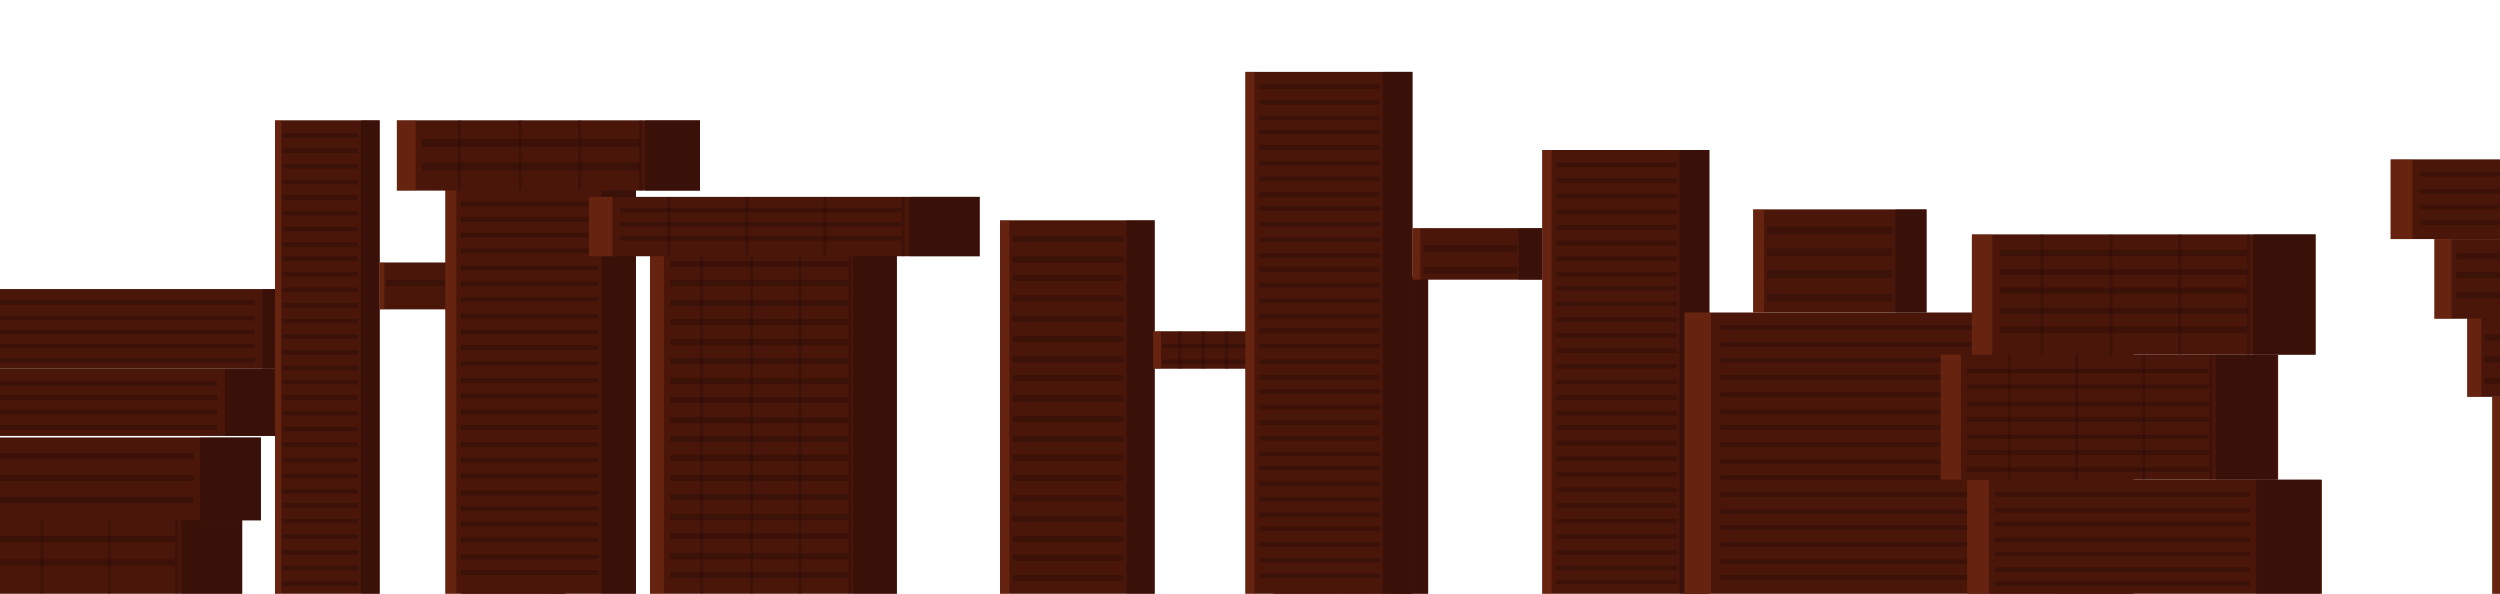
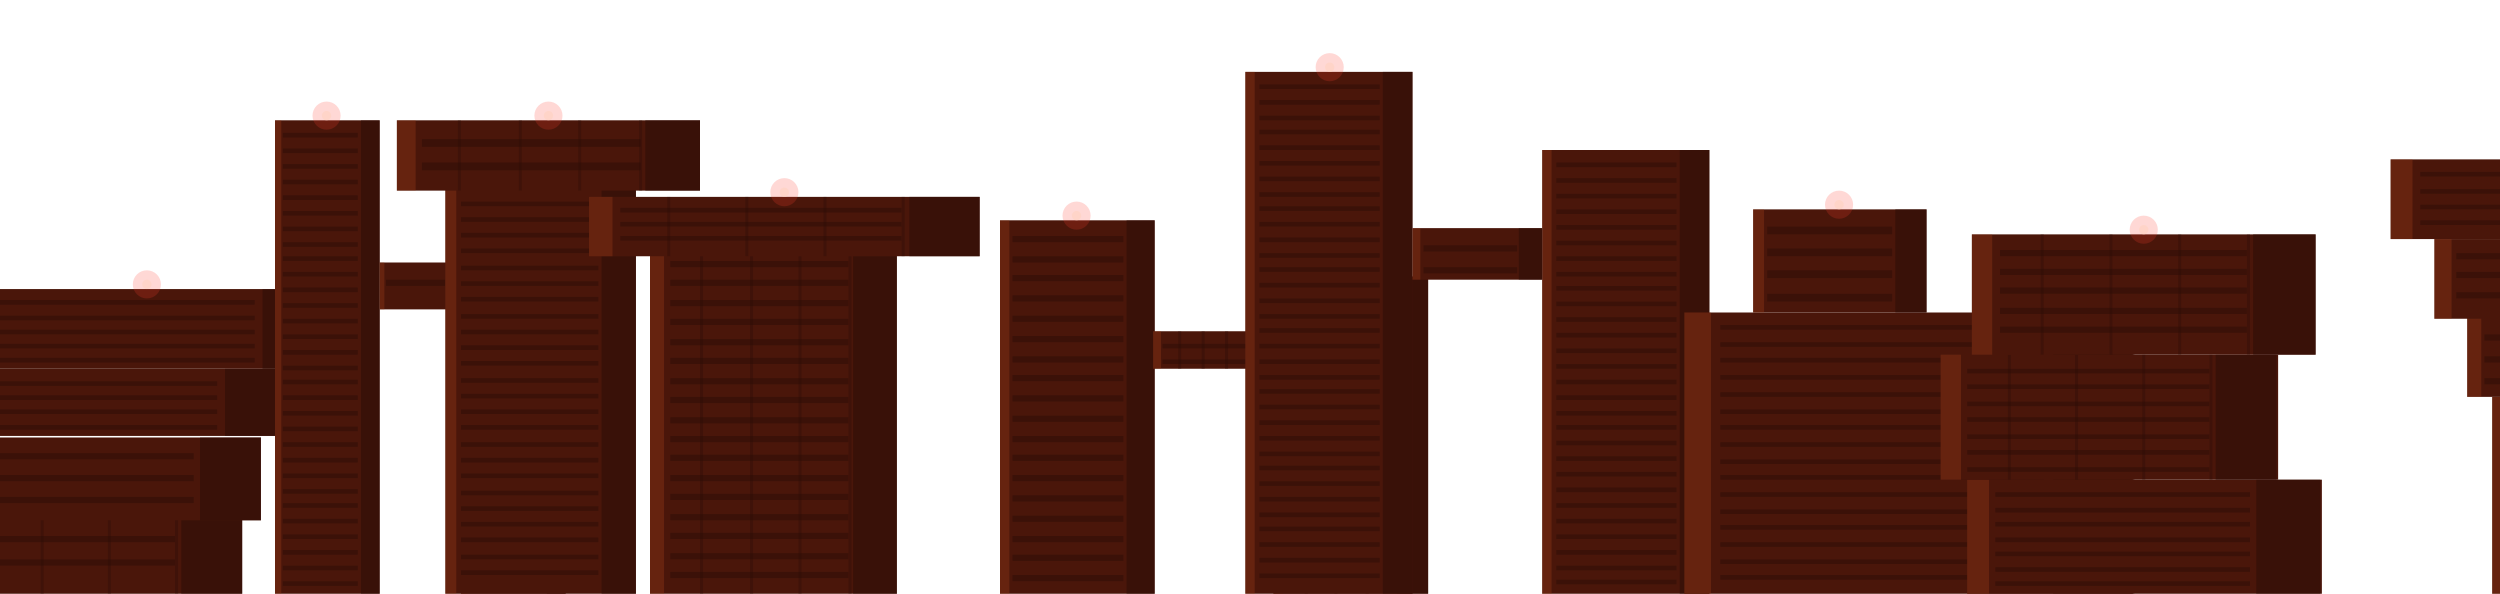
<svg xmlns="http://www.w3.org/2000/svg" width="1600" height="380" viewBox="0 0 1600 380" preserveAspectRatio="none">
  <rect x="-60" y="332" width="215" height="48" fill="#4a160a" />
  <rect x="116" y="332" width="39" height="48" fill="#2c0c05" opacity="0.55" />
  <rect x="-60" y="332" width="13" height="48" fill="#9a3c18" opacity="0.35" />
  <rect x="-43" y="343" width="155" height="4" fill="#2c0c05" opacity="0.50" />
  <rect x="-43" y="358" width="155" height="4" fill="#2c0c05" opacity="0.50" />
  <rect x="-17" y="332" width="2" height="48" fill="#2c0c05" opacity="0.35" />
  <rect x="26" y="332" width="2" height="48" fill="#2c0c05" opacity="0.35" />
  <rect x="69" y="332" width="2" height="48" fill="#2c0c05" opacity="0.35" />
  <rect x="112" y="332" width="2" height="48" fill="#2c0c05" opacity="0.35" />
  <rect x="-48" y="280" width="215" height="53" fill="#4a160a" />
  <rect x="128" y="280" width="39" height="53" fill="#2c0c05" opacity="0.55" />
  <rect x="-48" y="280" width="13" height="53" fill="#9a3c18" opacity="0.35" />
  <rect x="-31" y="290" width="155" height="4" fill="#2c0c05" opacity="0.50" />
  <rect x="-31" y="304" width="155" height="4" fill="#2c0c05" opacity="0.50" />
  <rect x="-31" y="318" width="155" height="4" fill="#2c0c05" opacity="0.50" />
  <rect x="-33" y="236" width="216" height="43" fill="#4a160a" />
  <rect x="144" y="236" width="39" height="43" fill="#2c0c05" opacity="0.55" />
  <rect x="-33" y="236" width="13" height="43" fill="#9a3c18" opacity="0.35" />
  <rect x="-16" y="244" width="155" height="3" fill="#2c0c05" opacity="0.50" />
  <rect x="-16" y="253" width="155" height="3" fill="#2c0c05" opacity="0.50" />
  <rect x="-16" y="262" width="155" height="3" fill="#2c0c05" opacity="0.50" />
  <rect x="-16" y="272" width="155" height="3" fill="#2c0c05" opacity="0.50" />
  <rect x="-22" y="185" width="232" height="51" fill="#4a160a" />
  <rect x="168" y="185" width="42" height="51" fill="#2c0c05" opacity="0.55" />
  <rect x="-22" y="185" width="14" height="51" fill="#9a3c18" opacity="0.35" />
  <rect x="-4" y="192" width="167" height="3" fill="#2c0c05" opacity="0.50" />
  <rect x="-4" y="202" width="167" height="3" fill="#2c0c05" opacity="0.50" />
  <rect x="-4" y="211" width="167" height="3" fill="#2c0c05" opacity="0.50" />
  <rect x="-4" y="220" width="167" height="3" fill="#2c0c05" opacity="0.50" />
  <rect x="-4" y="229" width="167" height="3" fill="#2c0c05" opacity="0.50" />
  <rect x="176" y="77" width="67" height="303" fill="#4a160a" />
  <rect x="231" y="77" width="12" height="303" fill="#2c0c05" opacity="0.55" />
  <rect x="176" y="77" width="4" height="303" fill="#9a3c18" opacity="0.35" />
  <rect x="181" y="85" width="48" height="3" fill="#2c0c05" opacity="0.50" />
  <rect x="181" y="95" width="48" height="3" fill="#2c0c05" opacity="0.50" />
  <rect x="181" y="105" width="48" height="3" fill="#2c0c05" opacity="0.50" />
  <rect x="181" y="115" width="48" height="3" fill="#2c0c05" opacity="0.50" />
  <rect x="181" y="125" width="48" height="3" fill="#2c0c05" opacity="0.50" />
  <rect x="181" y="135" width="48" height="3" fill="#2c0c05" opacity="0.50" />
  <rect x="181" y="145" width="48" height="3" fill="#2c0c05" opacity="0.50" />
  <rect x="181" y="155" width="48" height="3" fill="#2c0c05" opacity="0.50" />
  <rect x="181" y="164" width="48" height="3" fill="#2c0c05" opacity="0.50" />
  <rect x="181" y="174" width="48" height="3" fill="#2c0c05" opacity="0.50" />
  <rect x="181" y="184" width="48" height="3" fill="#2c0c05" opacity="0.50" />
  <rect x="181" y="194" width="48" height="3" fill="#2c0c05" opacity="0.50" />
  <rect x="181" y="204" width="48" height="3" fill="#2c0c05" opacity="0.50" />
  <rect x="181" y="214" width="48" height="3" fill="#2c0c05" opacity="0.50" />
  <rect x="181" y="224" width="48" height="3" fill="#2c0c05" opacity="0.50" />
  <rect x="181" y="234" width="48" height="3" fill="#2c0c05" opacity="0.50" />
  <rect x="181" y="243" width="48" height="3" fill="#2c0c05" opacity="0.50" />
  <rect x="181" y="253" width="48" height="3" fill="#2c0c05" opacity="0.50" />
  <rect x="181" y="263" width="48" height="3" fill="#2c0c05" opacity="0.50" />
  <rect x="181" y="273" width="48" height="3" fill="#2c0c05" opacity="0.50" />
  <rect x="181" y="283" width="48" height="3" fill="#2c0c05" opacity="0.50" />
  <rect x="181" y="293" width="48" height="3" fill="#2c0c05" opacity="0.50" />
  <rect x="181" y="303" width="48" height="3" fill="#2c0c05" opacity="0.50" />
  <rect x="181" y="313" width="48" height="3" fill="#2c0c05" opacity="0.50" />
  <rect x="181" y="322" width="48" height="3" fill="#2c0c05" opacity="0.50" />
  <rect x="181" y="332" width="48" height="3" fill="#2c0c05" opacity="0.50" />
  <rect x="181" y="342" width="48" height="3" fill="#2c0c05" opacity="0.50" />
  <rect x="181" y="352" width="48" height="3" fill="#2c0c05" opacity="0.50" />
  <rect x="181" y="362" width="48" height="3" fill="#2c0c05" opacity="0.50" />
  <rect x="181" y="372" width="48" height="3" fill="#2c0c05" opacity="0.50" />
  <rect x="295" y="123" width="67" height="257" fill="#4a160a" />
  <rect x="350" y="123" width="12" height="257" fill="#2c0c05" opacity="0.55" />
  <rect x="295" y="123" width="4" height="257" fill="#9a3c18" opacity="0.35" />
  <rect x="300" y="131" width="48" height="3" fill="#2c0c05" opacity="0.50" />
  <rect x="300" y="141" width="48" height="3" fill="#2c0c05" opacity="0.50" />
  <rect x="300" y="150" width="48" height="3" fill="#2c0c05" opacity="0.50" />
  <rect x="300" y="160" width="48" height="3" fill="#2c0c05" opacity="0.50" />
  <rect x="300" y="170" width="48" height="3" fill="#2c0c05" opacity="0.50" />
  <rect x="300" y="180" width="48" height="3" fill="#2c0c05" opacity="0.50" />
  <rect x="300" y="190" width="48" height="3" fill="#2c0c05" opacity="0.50" />
  <rect x="300" y="200" width="48" height="3" fill="#2c0c05" opacity="0.50" />
  <rect x="300" y="210" width="48" height="3" fill="#2c0c05" opacity="0.50" />
  <rect x="300" y="220" width="48" height="3" fill="#2c0c05" opacity="0.50" />
  <rect x="300" y="229" width="48" height="3" fill="#2c0c05" opacity="0.50" />
  <rect x="300" y="239" width="48" height="3" fill="#2c0c05" opacity="0.50" />
  <rect x="300" y="249" width="48" height="3" fill="#2c0c05" opacity="0.50" />
  <rect x="300" y="259" width="48" height="3" fill="#2c0c05" opacity="0.50" />
  <rect x="300" y="269" width="48" height="3" fill="#2c0c05" opacity="0.50" />
  <rect x="300" y="279" width="48" height="3" fill="#2c0c05" opacity="0.50" />
  <rect x="300" y="289" width="48" height="3" fill="#2c0c05" opacity="0.50" />
  <rect x="300" y="298" width="48" height="3" fill="#2c0c05" opacity="0.50" />
  <rect x="300" y="308" width="48" height="3" fill="#2c0c05" opacity="0.50" />
  <rect x="300" y="318" width="48" height="3" fill="#2c0c05" opacity="0.50" />
  <rect x="300" y="328" width="48" height="3" fill="#2c0c05" opacity="0.50" />
  <rect x="300" y="338" width="48" height="3" fill="#2c0c05" opacity="0.50" />
  <rect x="300" y="348" width="48" height="3" fill="#2c0c05" opacity="0.50" />
  <rect x="300" y="358" width="48" height="3" fill="#2c0c05" opacity="0.50" />
  <rect x="300" y="368" width="48" height="3" fill="#2c0c05" opacity="0.50" />
  <rect x="243" y="168" width="52" height="30" fill="#4a160a" />
  <rect x="286" y="168" width="9" height="30" fill="#2c0c05" opacity="0.55" />
  <rect x="243" y="168" width="3" height="30" fill="#9a3c18" opacity="0.35" />
  <rect x="247" y="179" width="38" height="4" fill="#2c0c05" opacity="0.50" />
  <rect x="285" y="100" width="122" height="280" fill="#4a160a" />
  <rect x="385" y="100" width="22" height="280" fill="#2c0c05" opacity="0.55" />
  <rect x="285" y="100" width="7" height="280" fill="#9a3c18" opacity="0.35" />
  <rect x="295" y="108" width="88" height="3" fill="#2c0c05" opacity="0.50" />
  <rect x="295" y="118" width="88" height="3" fill="#2c0c05" opacity="0.50" />
  <rect x="295" y="129" width="88" height="3" fill="#2c0c05" opacity="0.50" />
  <rect x="295" y="139" width="88" height="3" fill="#2c0c05" opacity="0.50" />
  <rect x="295" y="149" width="88" height="3" fill="#2c0c05" opacity="0.50" />
  <rect x="295" y="159" width="88" height="3" fill="#2c0c05" opacity="0.50" />
  <rect x="295" y="170" width="88" height="3" fill="#2c0c05" opacity="0.50" />
  <rect x="295" y="180" width="88" height="3" fill="#2c0c05" opacity="0.50" />
  <rect x="295" y="190" width="88" height="3" fill="#2c0c05" opacity="0.50" />
  <rect x="295" y="201" width="88" height="3" fill="#2c0c05" opacity="0.50" />
  <rect x="295" y="211" width="88" height="3" fill="#2c0c05" opacity="0.50" />
  <rect x="295" y="221" width="88" height="3" fill="#2c0c05" opacity="0.50" />
  <rect x="295" y="231" width="88" height="3" fill="#2c0c05" opacity="0.50" />
  <rect x="295" y="242" width="88" height="3" fill="#2c0c05" opacity="0.50" />
  <rect x="295" y="252" width="88" height="3" fill="#2c0c05" opacity="0.50" />
  <rect x="295" y="262" width="88" height="3" fill="#2c0c05" opacity="0.50" />
  <rect x="295" y="272" width="88" height="3" fill="#2c0c05" opacity="0.50" />
  <rect x="295" y="283" width="88" height="3" fill="#2c0c05" opacity="0.50" />
  <rect x="295" y="293" width="88" height="3" fill="#2c0c05" opacity="0.50" />
  <rect x="295" y="303" width="88" height="3" fill="#2c0c05" opacity="0.50" />
  <rect x="295" y="314" width="88" height="3" fill="#2c0c05" opacity="0.50" />
  <rect x="295" y="324" width="88" height="3" fill="#2c0c05" opacity="0.50" />
  <rect x="295" y="334" width="88" height="3" fill="#2c0c05" opacity="0.50" />
  <rect x="295" y="344" width="88" height="3" fill="#2c0c05" opacity="0.50" />
  <rect x="295" y="355" width="88" height="3" fill="#2c0c05" opacity="0.50" />
  <rect x="295" y="365" width="88" height="3" fill="#2c0c05" opacity="0.50" />
  <rect x="254" y="77" width="194" height="45" fill="#4a160a" />
  <rect x="413" y="77" width="35" height="45" fill="#2c0c05" opacity="0.55" />
  <rect x="254" y="77" width="12" height="45" fill="#9a3c18" opacity="0.35" />
  <rect x="270" y="89" width="140" height="5" fill="#2c0c05" opacity="0.50" />
  <rect x="270" y="104" width="140" height="5" fill="#2c0c05" opacity="0.50" />
  <rect x="293" y="77" width="2" height="45" fill="#2c0c05" opacity="0.35" />
  <rect x="332" y="77" width="2" height="45" fill="#2c0c05" opacity="0.35" />
  <rect x="370" y="77" width="2" height="45" fill="#2c0c05" opacity="0.35" />
  <rect x="409" y="77" width="2" height="45" fill="#2c0c05" opacity="0.35" />
  <rect x="416" y="144" width="158" height="236" fill="#4a160a" />
  <rect x="546" y="144" width="28" height="236" fill="#2c0c05" opacity="0.55" />
  <rect x="416" y="144" width="9" height="236" fill="#9a3c18" opacity="0.35" />
  <rect x="429" y="154" width="114" height="4" fill="#2c0c05" opacity="0.50" />
  <rect x="429" y="167" width="114" height="4" fill="#2c0c05" opacity="0.50" />
  <rect x="429" y="179" width="114" height="4" fill="#2c0c05" opacity="0.50" />
  <rect x="429" y="192" width="114" height="4" fill="#2c0c05" opacity="0.50" />
  <rect x="429" y="204" width="114" height="4" fill="#2c0c05" opacity="0.50" />
  <rect x="429" y="217" width="114" height="4" fill="#2c0c05" opacity="0.50" />
  <rect x="429" y="229" width="114" height="4" fill="#2c0c05" opacity="0.50" />
  <rect x="429" y="242" width="114" height="4" fill="#2c0c05" opacity="0.50" />
  <rect x="429" y="254" width="114" height="4" fill="#2c0c05" opacity="0.50" />
  <rect x="429" y="267" width="114" height="4" fill="#2c0c05" opacity="0.50" />
  <rect x="429" y="279" width="114" height="4" fill="#2c0c05" opacity="0.50" />
  <rect x="429" y="291" width="114" height="4" fill="#2c0c05" opacity="0.50" />
  <rect x="429" y="304" width="114" height="4" fill="#2c0c05" opacity="0.50" />
  <rect x="429" y="316" width="114" height="4" fill="#2c0c05" opacity="0.50" />
  <rect x="429" y="329" width="114" height="4" fill="#2c0c05" opacity="0.50" />
  <rect x="429" y="341" width="114" height="4" fill="#2c0c05" opacity="0.50" />
  <rect x="429" y="354" width="114" height="4" fill="#2c0c05" opacity="0.50" />
  <rect x="429" y="366" width="114" height="4" fill="#2c0c05" opacity="0.50" />
  <rect x="448" y="144" width="2" height="236" fill="#2c0c05" opacity="0.35" />
  <rect x="480" y="144" width="2" height="236" fill="#2c0c05" opacity="0.35" />
  <rect x="511" y="144" width="2" height="236" fill="#2c0c05" opacity="0.35" />
  <rect x="543" y="144" width="2" height="236" fill="#2c0c05" opacity="0.35" />
  <rect x="377" y="126" width="250" height="38" fill="#4a160a" />
  <rect x="582" y="126" width="45" height="38" fill="#2c0c05" opacity="0.55" />
  <rect x="377" y="126" width="15" height="38" fill="#9a3c18" opacity="0.35" />
  <rect x="397" y="133" width="180" height="3" fill="#2c0c05" opacity="0.50" />
  <rect x="397" y="142" width="180" height="3" fill="#2c0c05" opacity="0.50" />
  <rect x="397" y="151" width="180" height="3" fill="#2c0c05" opacity="0.50" />
  <rect x="427" y="126" width="2" height="38" fill="#2c0c05" opacity="0.35" />
  <rect x="477" y="126" width="2" height="38" fill="#2c0c05" opacity="0.35" />
  <rect x="527" y="126" width="2" height="38" fill="#2c0c05" opacity="0.35" />
  <rect x="577" y="126" width="2" height="38" fill="#2c0c05" opacity="0.35" />
  <rect x="640" y="141" width="99" height="239" fill="#4a160a" />
  <rect x="721" y="141" width="18" height="239" fill="#2c0c05" opacity="0.55" />
  <rect x="640" y="141" width="6" height="239" fill="#9a3c18" opacity="0.35" />
  <rect x="648" y="151" width="71" height="4" fill="#2c0c05" opacity="0.50" />
  <rect x="648" y="164" width="71" height="4" fill="#2c0c05" opacity="0.50" />
  <rect x="648" y="176" width="71" height="4" fill="#2c0c05" opacity="0.50" />
  <rect x="648" y="189" width="71" height="4" fill="#2c0c05" opacity="0.50" />
  <rect x="648" y="202" width="71" height="4" fill="#2c0c05" opacity="0.50" />
  <rect x="648" y="215" width="71" height="4" fill="#2c0c05" opacity="0.50" />
  <rect x="648" y="228" width="71" height="4" fill="#2c0c05" opacity="0.50" />
  <rect x="648" y="240" width="71" height="4" fill="#2c0c05" opacity="0.50" />
  <rect x="648" y="253" width="71" height="4" fill="#2c0c05" opacity="0.50" />
  <rect x="648" y="266" width="71" height="4" fill="#2c0c05" opacity="0.50" />
  <rect x="648" y="279" width="71" height="4" fill="#2c0c05" opacity="0.50" />
  <rect x="648" y="291" width="71" height="4" fill="#2c0c05" opacity="0.50" />
  <rect x="648" y="304" width="71" height="4" fill="#2c0c05" opacity="0.50" />
  <rect x="648" y="317" width="71" height="4" fill="#2c0c05" opacity="0.50" />
  <rect x="648" y="330" width="71" height="4" fill="#2c0c05" opacity="0.50" />
  <rect x="648" y="343" width="71" height="4" fill="#2c0c05" opacity="0.50" />
  <rect x="648" y="355" width="71" height="4" fill="#2c0c05" opacity="0.50" />
  <rect x="648" y="368" width="71" height="4" fill="#2c0c05" opacity="0.50" />
  <rect x="815" y="177" width="99" height="203" fill="#4a160a" />
  <rect x="896" y="177" width="18" height="203" fill="#2c0c05" opacity="0.55" />
  <rect x="815" y="177" width="6" height="203" fill="#9a3c18" opacity="0.35" />
  <rect x="823" y="187" width="71" height="4" fill="#2c0c05" opacity="0.50" />
  <rect x="823" y="201" width="71" height="4" fill="#2c0c05" opacity="0.50" />
  <rect x="823" y="215" width="71" height="4" fill="#2c0c05" opacity="0.50" />
  <rect x="823" y="228" width="71" height="4" fill="#2c0c05" opacity="0.50" />
  <rect x="823" y="242" width="71" height="4" fill="#2c0c05" opacity="0.50" />
  <rect x="823" y="255" width="71" height="4" fill="#2c0c05" opacity="0.50" />
  <rect x="823" y="269" width="71" height="4" fill="#2c0c05" opacity="0.50" />
  <rect x="823" y="282" width="71" height="4" fill="#2c0c05" opacity="0.50" />
  <rect x="823" y="296" width="71" height="4" fill="#2c0c05" opacity="0.50" />
  <rect x="823" y="310" width="71" height="4" fill="#2c0c05" opacity="0.50" />
  <rect x="823" y="323" width="71" height="4" fill="#2c0c05" opacity="0.50" />
  <rect x="823" y="337" width="71" height="4" fill="#2c0c05" opacity="0.50" />
  <rect x="823" y="350" width="71" height="4" fill="#2c0c05" opacity="0.50" />
  <rect x="823" y="364" width="71" height="4" fill="#2c0c05" opacity="0.50" />
  <rect x="835" y="177" width="2" height="203" fill="#2c0c05" opacity="0.35" />
  <rect x="854" y="177" width="2" height="203" fill="#2c0c05" opacity="0.35" />
  <rect x="874" y="177" width="2" height="203" fill="#2c0c05" opacity="0.35" />
  <rect x="894" y="177" width="2" height="203" fill="#2c0c05" opacity="0.35" />
  <rect x="738" y="212" width="77" height="24" fill="#4a160a" />
  <rect x="801" y="212" width="14" height="24" fill="#2c0c05" opacity="0.55" />
  <rect x="738" y="212" width="5" height="24" fill="#9a3c18" opacity="0.35" />
  <rect x="744" y="220" width="55" height="3" fill="#2c0c05" opacity="0.50" />
  <rect x="744" y="230" width="55" height="3" fill="#2c0c05" opacity="0.50" />
  <rect x="754" y="212" width="2" height="24" fill="#2c0c05" opacity="0.35" />
  <rect x="769" y="212" width="2" height="24" fill="#2c0c05" opacity="0.35" />
  <rect x="784" y="212" width="2" height="24" fill="#2c0c05" opacity="0.35" />
  <rect x="800" y="212" width="2" height="24" fill="#2c0c05" opacity="0.35" />
  <rect x="797" y="46" width="107" height="334" fill="#4a160a" />
  <rect x="885" y="46" width="19" height="334" fill="#2c0c05" opacity="0.55" />
  <rect x="797" y="46" width="6" height="334" fill="#9a3c18" opacity="0.35" />
  <rect x="806" y="54" width="77" height="3" fill="#2c0c05" opacity="0.50" />
  <rect x="806" y="64" width="77" height="3" fill="#2c0c05" opacity="0.50" />
  <rect x="806" y="74" width="77" height="3" fill="#2c0c05" opacity="0.50" />
  <rect x="806" y="83" width="77" height="3" fill="#2c0c05" opacity="0.50" />
  <rect x="806" y="93" width="77" height="3" fill="#2c0c05" opacity="0.50" />
  <rect x="806" y="103" width="77" height="3" fill="#2c0c05" opacity="0.50" />
  <rect x="806" y="113" width="77" height="3" fill="#2c0c05" opacity="0.50" />
  <rect x="806" y="123" width="77" height="3" fill="#2c0c05" opacity="0.50" />
  <rect x="806" y="132" width="77" height="3" fill="#2c0c05" opacity="0.50" />
  <rect x="806" y="142" width="77" height="3" fill="#2c0c05" opacity="0.50" />
  <rect x="806" y="152" width="77" height="3" fill="#2c0c05" opacity="0.50" />
  <rect x="806" y="162" width="77" height="3" fill="#2c0c05" opacity="0.50" />
  <rect x="806" y="171" width="77" height="3" fill="#2c0c05" opacity="0.50" />
  <rect x="806" y="181" width="77" height="3" fill="#2c0c05" opacity="0.50" />
  <rect x="806" y="191" width="77" height="3" fill="#2c0c05" opacity="0.50" />
  <rect x="806" y="201" width="77" height="3" fill="#2c0c05" opacity="0.50" />
  <rect x="806" y="210" width="77" height="3" fill="#2c0c05" opacity="0.50" />
  <rect x="806" y="220" width="77" height="3" fill="#2c0c05" opacity="0.50" />
  <rect x="806" y="230" width="77" height="3" fill="#2c0c05" opacity="0.50" />
  <rect x="806" y="240" width="77" height="3" fill="#2c0c05" opacity="0.50" />
  <rect x="806" y="249" width="77" height="3" fill="#2c0c05" opacity="0.50" />
  <rect x="806" y="259" width="77" height="3" fill="#2c0c05" opacity="0.50" />
  <rect x="806" y="269" width="77" height="3" fill="#2c0c05" opacity="0.50" />
  <rect x="806" y="279" width="77" height="3" fill="#2c0c05" opacity="0.50" />
  <rect x="806" y="289" width="77" height="3" fill="#2c0c05" opacity="0.50" />
  <rect x="806" y="298" width="77" height="3" fill="#2c0c05" opacity="0.50" />
  <rect x="806" y="308" width="77" height="3" fill="#2c0c05" opacity="0.50" />
  <rect x="806" y="318" width="77" height="3" fill="#2c0c05" opacity="0.50" />
  <rect x="806" y="328" width="77" height="3" fill="#2c0c05" opacity="0.50" />
  <rect x="806" y="337" width="77" height="3" fill="#2c0c05" opacity="0.50" />
  <rect x="806" y="347" width="77" height="3" fill="#2c0c05" opacity="0.50" />
  <rect x="806" y="357" width="77" height="3" fill="#2c0c05" opacity="0.50" />
  <rect x="806" y="367" width="77" height="3" fill="#2c0c05" opacity="0.50" />
  <rect x="987" y="96" width="107" height="284" fill="#4a160a" />
  <rect x="1075" y="96" width="19" height="284" fill="#2c0c05" opacity="0.55" />
  <rect x="987" y="96" width="6" height="284" fill="#9a3c18" opacity="0.35" />
  <rect x="996" y="104" width="77" height="3" fill="#2c0c05" opacity="0.50" />
  <rect x="996" y="114" width="77" height="3" fill="#2c0c05" opacity="0.50" />
  <rect x="996" y="124" width="77" height="3" fill="#2c0c05" opacity="0.50" />
  <rect x="996" y="134" width="77" height="3" fill="#2c0c05" opacity="0.50" />
  <rect x="996" y="144" width="77" height="3" fill="#2c0c05" opacity="0.50" />
  <rect x="996" y="154" width="77" height="3" fill="#2c0c05" opacity="0.50" />
  <rect x="996" y="164" width="77" height="3" fill="#2c0c05" opacity="0.50" />
  <rect x="996" y="174" width="77" height="3" fill="#2c0c05" opacity="0.50" />
  <rect x="996" y="183" width="77" height="3" fill="#2c0c05" opacity="0.50" />
  <rect x="996" y="193" width="77" height="3" fill="#2c0c05" opacity="0.50" />
  <rect x="996" y="203" width="77" height="3" fill="#2c0c05" opacity="0.50" />
  <rect x="996" y="213" width="77" height="3" fill="#2c0c05" opacity="0.50" />
  <rect x="996" y="223" width="77" height="3" fill="#2c0c05" opacity="0.50" />
  <rect x="996" y="233" width="77" height="3" fill="#2c0c05" opacity="0.50" />
  <rect x="996" y="243" width="77" height="3" fill="#2c0c05" opacity="0.50" />
  <rect x="996" y="253" width="77" height="3" fill="#2c0c05" opacity="0.50" />
  <rect x="996" y="263" width="77" height="3" fill="#2c0c05" opacity="0.50" />
  <rect x="996" y="272" width="77" height="3" fill="#2c0c05" opacity="0.50" />
  <rect x="996" y="282" width="77" height="3" fill="#2c0c05" opacity="0.50" />
  <rect x="996" y="292" width="77" height="3" fill="#2c0c05" opacity="0.50" />
  <rect x="996" y="302" width="77" height="3" fill="#2c0c05" opacity="0.50" />
  <rect x="996" y="312" width="77" height="3" fill="#2c0c05" opacity="0.50" />
  <rect x="996" y="322" width="77" height="3" fill="#2c0c05" opacity="0.50" />
  <rect x="996" y="332" width="77" height="3" fill="#2c0c05" opacity="0.50" />
  <rect x="996" y="342" width="77" height="3" fill="#2c0c05" opacity="0.50" />
  <rect x="996" y="352" width="77" height="3" fill="#2c0c05" opacity="0.50" />
  <rect x="996" y="362" width="77" height="3" fill="#2c0c05" opacity="0.50" />
  <rect x="996" y="371" width="77" height="3" fill="#2c0c05" opacity="0.50" />
  <rect x="904" y="146" width="83" height="33" fill="#4a160a" />
  <rect x="972" y="146" width="15" height="33" fill="#2c0c05" opacity="0.55" />
  <rect x="904" y="146" width="5" height="33" fill="#9a3c18" opacity="0.35" />
  <rect x="911" y="157" width="60" height="4" fill="#2c0c05" opacity="0.50" />
  <rect x="911" y="171" width="60" height="4" fill="#2c0c05" opacity="0.50" />
  <rect x="1078" y="200" width="287" height="180" fill="#4a160a" />
  <rect x="1314" y="200" width="52" height="180" fill="#2c0c05" opacity="0.55" />
  <rect x="1078" y="200" width="17" height="180" fill="#9a3c18" opacity="0.35" />
  <rect x="1101" y="208" width="207" height="3" fill="#2c0c05" opacity="0.50" />
  <rect x="1101" y="219" width="207" height="3" fill="#2c0c05" opacity="0.50" />
  <rect x="1101" y="229" width="207" height="3" fill="#2c0c05" opacity="0.50" />
  <rect x="1101" y="240" width="207" height="3" fill="#2c0c05" opacity="0.50" />
  <rect x="1101" y="251" width="207" height="3" fill="#2c0c05" opacity="0.50" />
  <rect x="1101" y="262" width="207" height="3" fill="#2c0c05" opacity="0.50" />
  <rect x="1101" y="272" width="207" height="3" fill="#2c0c05" opacity="0.50" />
  <rect x="1101" y="283" width="207" height="3" fill="#2c0c05" opacity="0.50" />
  <rect x="1101" y="294" width="207" height="3" fill="#2c0c05" opacity="0.50" />
  <rect x="1101" y="304" width="207" height="3" fill="#2c0c05" opacity="0.50" />
  <rect x="1101" y="315" width="207" height="3" fill="#2c0c05" opacity="0.50" />
  <rect x="1101" y="326" width="207" height="3" fill="#2c0c05" opacity="0.50" />
  <rect x="1101" y="336" width="207" height="3" fill="#2c0c05" opacity="0.50" />
  <rect x="1101" y="347" width="207" height="3" fill="#2c0c05" opacity="0.50" />
  <rect x="1101" y="358" width="207" height="3" fill="#2c0c05" opacity="0.50" />
  <rect x="1101" y="368" width="207" height="3" fill="#2c0c05" opacity="0.50" />
  <rect x="1122" y="134" width="111" height="66" fill="#4a160a" />
  <rect x="1213" y="134" width="20" height="66" fill="#2c0c05" opacity="0.55" />
  <rect x="1122" y="134" width="7" height="66" fill="#9a3c18" opacity="0.35" />
  <rect x="1131" y="145" width="80" height="5" fill="#2c0c05" opacity="0.50" />
  <rect x="1131" y="159" width="80" height="5" fill="#2c0c05" opacity="0.50" />
  <rect x="1131" y="173" width="80" height="5" fill="#2c0c05" opacity="0.50" />
  <rect x="1131" y="188" width="80" height="5" fill="#2c0c05" opacity="0.50" />
  <rect x="1259" y="307" width="227" height="73" fill="#4a160a" />
  <rect x="1444" y="307" width="41" height="73" fill="#2c0c05" opacity="0.55" />
  <rect x="1259" y="307" width="14" height="73" fill="#9a3c18" opacity="0.35" />
  <rect x="1277" y="315" width="163" height="3" fill="#2c0c05" opacity="0.50" />
  <rect x="1277" y="325" width="163" height="3" fill="#2c0c05" opacity="0.50" />
  <rect x="1277" y="334" width="163" height="3" fill="#2c0c05" opacity="0.50" />
  <rect x="1277" y="344" width="163" height="3" fill="#2c0c05" opacity="0.50" />
  <rect x="1277" y="353" width="163" height="3" fill="#2c0c05" opacity="0.50" />
  <rect x="1277" y="363" width="163" height="3" fill="#2c0c05" opacity="0.50" />
  <rect x="1277" y="372" width="163" height="3" fill="#2c0c05" opacity="0.50" />
  <rect x="1242" y="227" width="216" height="80" fill="#4a160a" />
  <rect x="1418" y="227" width="39" height="80" fill="#2c0c05" opacity="0.55" />
  <rect x="1242" y="227" width="13" height="80" fill="#9a3c18" opacity="0.35" />
  <rect x="1259" y="236" width="155" height="3" fill="#2c0c05" opacity="0.50" />
  <rect x="1259" y="246" width="155" height="3" fill="#2c0c05" opacity="0.50" />
  <rect x="1259" y="257" width="155" height="3" fill="#2c0c05" opacity="0.50" />
  <rect x="1259" y="267" width="155" height="3" fill="#2c0c05" opacity="0.50" />
  <rect x="1259" y="278" width="155" height="3" fill="#2c0c05" opacity="0.50" />
  <rect x="1259" y="288" width="155" height="3" fill="#2c0c05" opacity="0.50" />
  <rect x="1259" y="299" width="155" height="3" fill="#2c0c05" opacity="0.50" />
  <rect x="1285" y="227" width="2" height="80" fill="#2c0c05" opacity="0.35" />
  <rect x="1328" y="227" width="2" height="80" fill="#2c0c05" opacity="0.35" />
  <rect x="1371" y="227" width="2" height="80" fill="#2c0c05" opacity="0.35" />
  <rect x="1414" y="227" width="2" height="80" fill="#2c0c05" opacity="0.35" />
  <rect x="1262" y="150" width="220" height="77" fill="#4a160a" />
  <rect x="1442" y="150" width="40" height="77" fill="#2c0c05" opacity="0.55" />
  <rect x="1262" y="150" width="13" height="77" fill="#9a3c18" opacity="0.35" />
  <rect x="1280" y="160" width="158" height="4" fill="#2c0c05" opacity="0.50" />
  <rect x="1280" y="172" width="158" height="4" fill="#2c0c05" opacity="0.50" />
  <rect x="1280" y="184" width="158" height="4" fill="#2c0c05" opacity="0.50" />
  <rect x="1280" y="197" width="158" height="4" fill="#2c0c05" opacity="0.50" />
  <rect x="1280" y="209" width="158" height="4" fill="#2c0c05" opacity="0.50" />
  <rect x="1306" y="150" width="2" height="77" fill="#2c0c05" opacity="0.35" />
  <rect x="1350" y="150" width="2" height="77" fill="#2c0c05" opacity="0.35" />
  <rect x="1394" y="150" width="2" height="77" fill="#2c0c05" opacity="0.35" />
  <rect x="1438" y="150" width="2" height="77" fill="#2c0c05" opacity="0.35" />
  <rect x="1595" y="254" width="109" height="126" fill="#4a160a" />
  <rect x="1685" y="254" width="20" height="126" fill="#2c0c05" opacity="0.55" />
  <rect x="1595" y="254" width="7" height="126" fill="#9a3c18" opacity="0.35" />
  <rect x="1604" y="262" width="79" height="3" fill="#2c0c05" opacity="0.50" />
  <rect x="1604" y="271" width="79" height="3" fill="#2c0c05" opacity="0.50" />
  <rect x="1604" y="281" width="79" height="3" fill="#2c0c05" opacity="0.50" />
  <rect x="1604" y="291" width="79" height="3" fill="#2c0c05" opacity="0.50" />
  <rect x="1604" y="301" width="79" height="3" fill="#2c0c05" opacity="0.50" />
  <rect x="1604" y="311" width="79" height="3" fill="#2c0c05" opacity="0.50" />
  <rect x="1604" y="321" width="79" height="3" fill="#2c0c05" opacity="0.50" />
  <rect x="1604" y="331" width="79" height="3" fill="#2c0c05" opacity="0.50" />
  <rect x="1604" y="340" width="79" height="3" fill="#2c0c05" opacity="0.50" />
  <rect x="1604" y="350" width="79" height="3" fill="#2c0c05" opacity="0.50" />
  <rect x="1604" y="360" width="79" height="3" fill="#2c0c05" opacity="0.50" />
  <rect x="1604" y="370" width="79" height="3" fill="#2c0c05" opacity="0.50" />
  <rect x="1617" y="254" width="2" height="126" fill="#2c0c05" opacity="0.35" />
  <rect x="1639" y="254" width="2" height="126" fill="#2c0c05" opacity="0.35" />
  <rect x="1661" y="254" width="2" height="126" fill="#2c0c05" opacity="0.35" />
  <rect x="1683" y="254" width="2" height="126" fill="#2c0c05" opacity="0.35" />
  <rect x="1579" y="203" width="142" height="51" fill="#4a160a" />
  <rect x="1696" y="203" width="26" height="51" fill="#2c0c05" opacity="0.55" />
  <rect x="1579" y="203" width="9" height="51" fill="#9a3c18" opacity="0.35" />
  <rect x="1590" y="214" width="102" height="4" fill="#2c0c05" opacity="0.50" />
  <rect x="1590" y="228" width="102" height="4" fill="#2c0c05" opacity="0.50" />
  <rect x="1590" y="242" width="102" height="4" fill="#2c0c05" opacity="0.50" />
  <rect x="1558" y="153" width="185" height="51" fill="#4a160a" />
  <rect x="1709" y="153" width="33" height="51" fill="#2c0c05" opacity="0.55" />
  <rect x="1558" y="153" width="11" height="51" fill="#9a3c18" opacity="0.35" />
  <rect x="1572" y="162" width="133" height="4" fill="#2c0c05" opacity="0.50" />
  <rect x="1572" y="174" width="133" height="4" fill="#2c0c05" opacity="0.50" />
  <rect x="1572" y="187" width="133" height="4" fill="#2c0c05" opacity="0.50" />
  <rect x="1530" y="102" width="240" height="51" fill="#4a160a" />
  <rect x="1727" y="102" width="43" height="51" fill="#2c0c05" opacity="0.55" />
  <rect x="1530" y="102" width="14" height="51" fill="#9a3c18" opacity="0.35" />
  <rect x="1549" y="110" width="173" height="3" fill="#2c0c05" opacity="0.50" />
  <rect x="1549" y="121" width="173" height="3" fill="#2c0c05" opacity="0.50" />
  <rect x="1549" y="131" width="173" height="3" fill="#2c0c05" opacity="0.50" />
  <rect x="1549" y="141" width="173" height="3" fill="#2c0c05" opacity="0.50" />
+   <circle cx="94" cy="182" r="9" fill="#ff3b2f" opacity="0.2">
+     <animate attributeName="opacity" values="0.05;0.6;0.05" dur="2.2s" begin="-1.8s" repeatCount="indefinite" />
+   </circle>
+   <circle cx="94" cy="182" r="3" fill="#ffd2c0" opacity="0.6">
+     <animate attributeName="opacity" values="0.1;1;0.1" dur="2.2s" begin="-1.8s" repeatCount="indefinite" />
+   </circle>
+   <circle cx="209" cy="74" r="9" fill="#ff3b2f" opacity="0.2">
+     <animate attributeName="opacity" values="0.05;0.6;0.05" dur="1.9s" begin="-1.5s" repeatCount="indefinite" />
+   </circle>
+   <circle cx="209" cy="74" r="3" fill="#ffd2c0" opacity="0.6">
+     <animate attributeName="opacity" values="0.1;1;0.1" dur="1.9s" begin="-1.5s" repeatCount="indefinite" />
+   </circle>
+   <circle cx="351" cy="74" r="9" fill="#ff3b2f" opacity="0.2">
+     <animate attributeName="opacity" values="0.05;0.6;0.05" dur="2.2s" begin="-1.2s" repeatCount="indefinite" />
+   </circle>
+   <circle cx="351" cy="74" r="3" fill="#ffd2c0" opacity="0.6">
+     <animate attributeName="opacity" values="0.1;1;0.1" dur="2.2s" begin="-1.2s" repeatCount="indefinite" />
+   </circle>
+   <circle cx="502" cy="123" r="9" fill="#ff3b2f" opacity="0.2">
+     <animate attributeName="opacity" values="0.05;0.6;0.05" dur="3.1s" begin="-0.8s" repeatCount="indefinite" />
+   </circle>
+   <circle cx="502" cy="123" r="3" fill="#ffd2c0" opacity="0.6">
+     <animate attributeName="opacity" values="0.1;1;0.1" dur="3.1s" begin="-0.8s" repeatCount="indefinite" />
+   </circle>
+   <circle cx="689" cy="138" r="9" fill="#ff3b2f" opacity="0.2">
+     <animate attributeName="opacity" values="0.05;0.6;0.05" dur="2.9s" begin="-2.8s" repeatCount="indefinite" />
+   </circle>
+   <circle cx="689" cy="138" r="3" fill="#ffd2c0" opacity="0.6">
+     <animate attributeName="opacity" values="0.1;1;0.1" dur="2.9s" begin="-2.8s" repeatCount="indefinite" />
+   </circle>
+   <circle cx="851" cy="43" r="9" fill="#ff3b2f" opacity="0.2">
+     <animate attributeName="opacity" values="0.05;0.6;0.05" dur="2.8s" begin="-1.0s" repeatCount="indefinite" />
+   </circle>
+   <circle cx="851" cy="43" r="3" fill="#ffd2c0" opacity="0.6">
+     <animate attributeName="opacity" values="0.1;1;0.1" dur="2.8s" begin="-1.0s" repeatCount="indefinite" />
+   </circle>
+   <circle cx="1177" cy="131" r="9" fill="#ff3b2f" opacity="0.2">
+     <animate attributeName="opacity" values="0.05;0.6;0.05" dur="2.1s" begin="-2.1s" repeatCount="indefinite" />
+   </circle>
+   <circle cx="1177" cy="131" r="3" fill="#ffd2c0" opacity="0.6">
+     <animate attributeName="opacity" values="0.1;1;0.1" dur="2.1s" begin="-2.1s" repeatCount="indefinite" />
+   </circle>
+   <circle cx="1372" cy="147" r="9" fill="#ff3b2f" opacity="0.2">
+     <animate attributeName="opacity" values="0.05;0.6;0.05" dur="2.3s" begin="-2.0s" repeatCount="indefinite" />
+   </circle>
+   <circle cx="1372" cy="147" r="3" fill="#ffd2c0" opacity="0.6">
+     <animate attributeName="opacity" values="0.1;1;0.1" dur="2.3s" begin="-2.0s" repeatCount="indefinite" />
+   </circle>
</svg>
